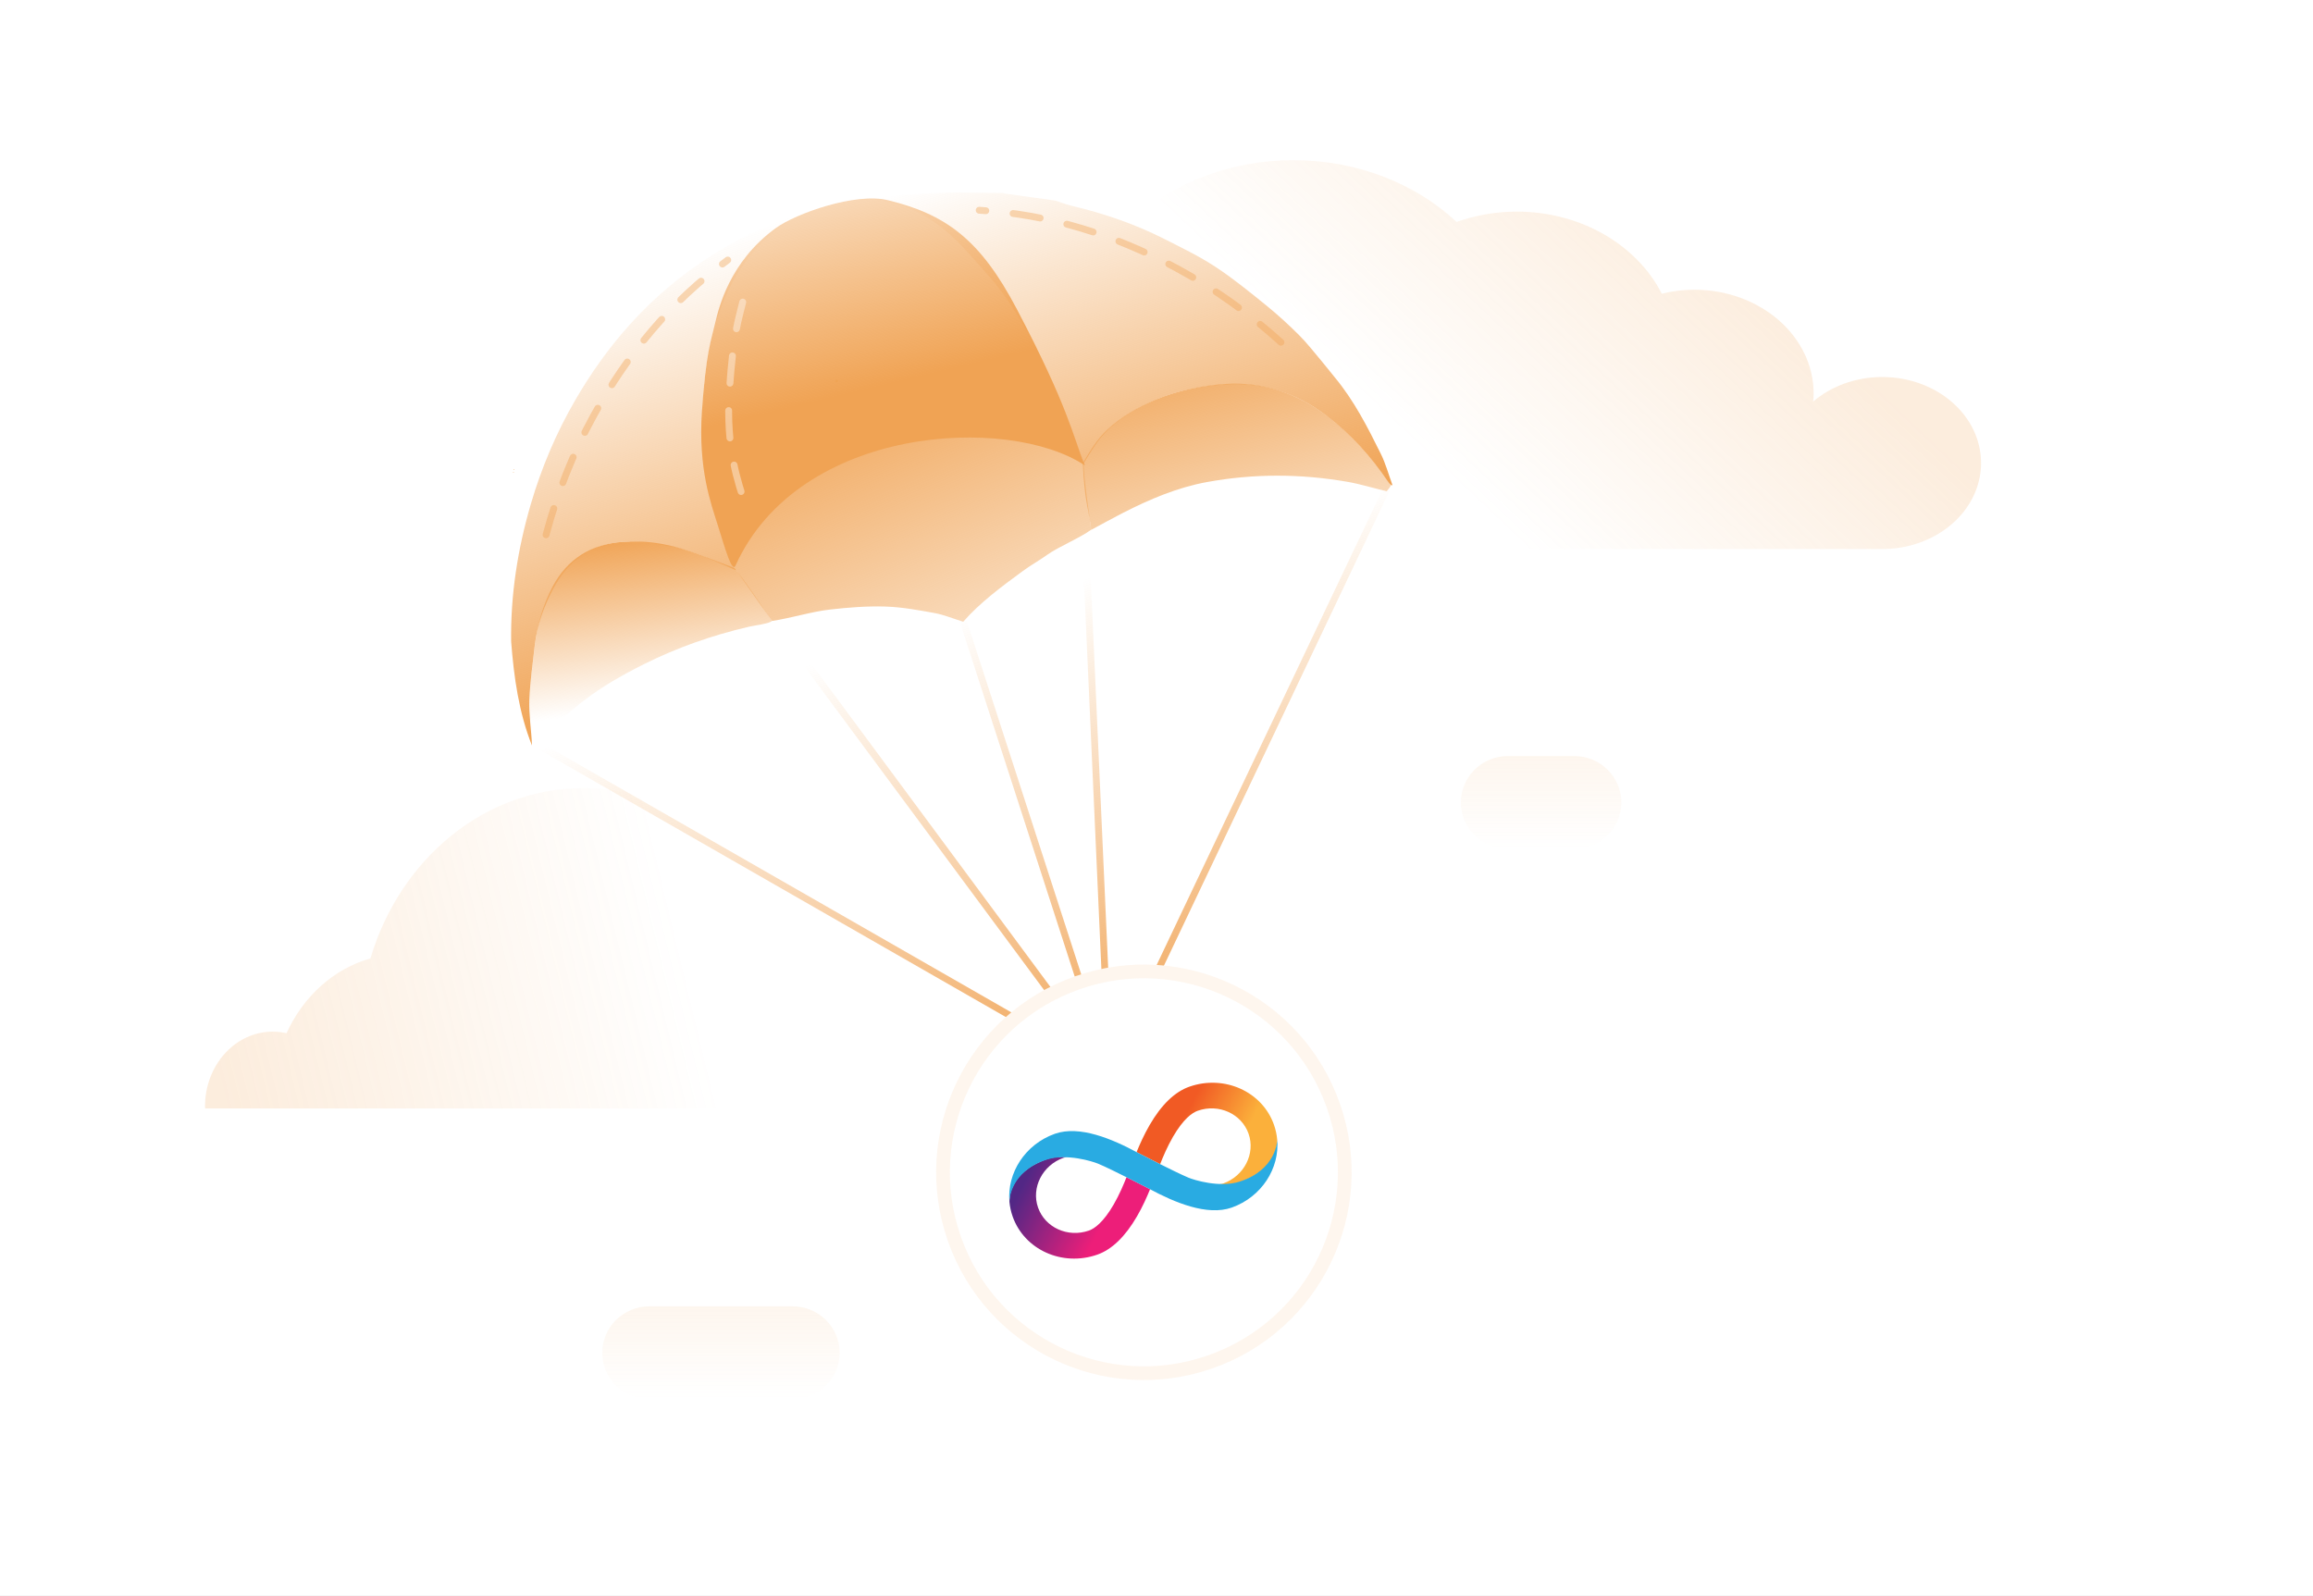
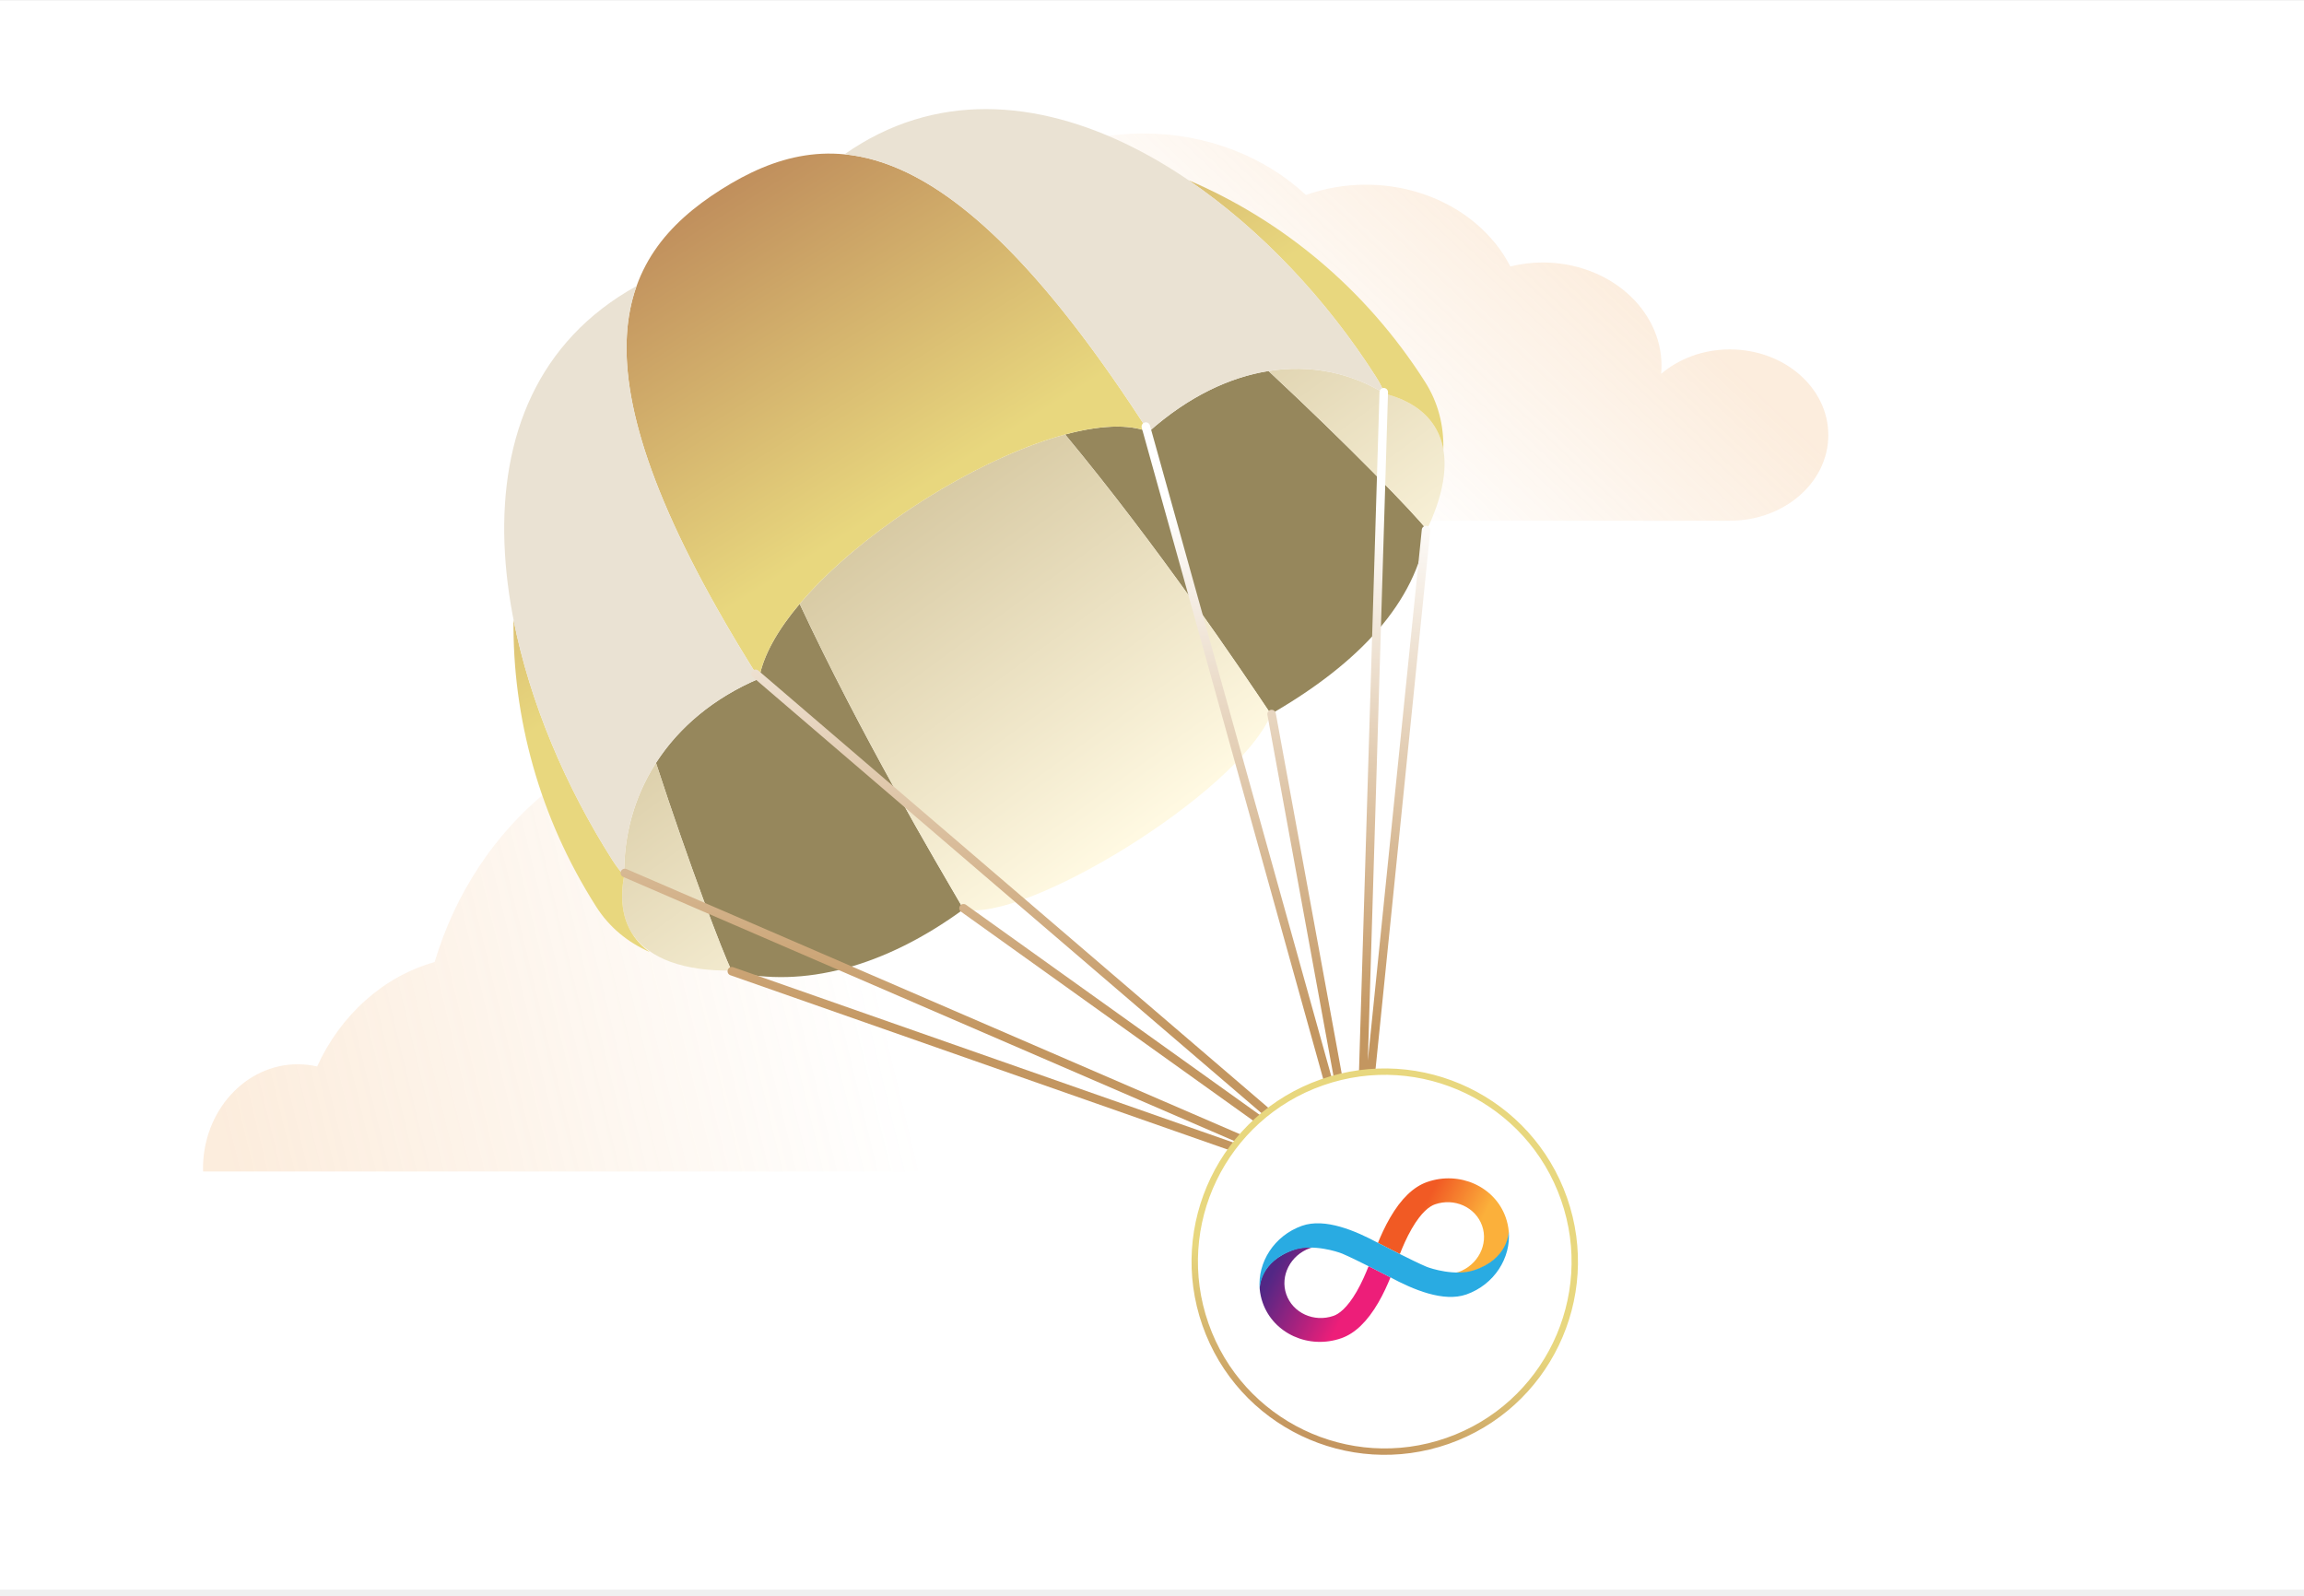
- <svg xmlns="http://www.w3.org/2000/svg" width="361" height="249" viewBox="0 0 361 249" fill="none">
-   <rect width="361" height="249" fill="white" />
-   <path opacity="0.2" d="M293.767 58.842C289.57 58.842 285.769 60.305 282.988 62.671C283.025 62.26 283.061 61.848 283.061 61.429C283.061 52.475 274.72 45.217 264.432 45.217C262.674 45.217 260.979 45.443 259.367 45.84C255.516 38.294 246.835 33.029 236.736 33.029C233.412 33.029 230.242 33.603 227.345 34.638C220.981 28.71 211.925 25 201.868 25C182.611 25 167 38.586 167 55.345C167 72.104 182.611 85.69 201.868 85.69C201.898 85.69 201.927 85.688 201.956 85.688H293.767C302.25 85.688 309.125 79.736 309.19 72.37V72.265C309.19 64.85 302.287 58.842 293.767 58.842Z" fill="url(#paint0_linear_6815_101143)" />
-   <path opacity="0.2" d="M182.477 162.237C180.565 162.237 178.775 162.808 177.227 163.789C174.206 159.786 169.67 157.227 164.58 157.227C160.615 157.227 156.978 158.774 154.134 161.348C150.822 153.966 143.933 148.889 135.966 148.889C131.932 148.889 128.176 150.196 125.018 152.439C121.288 135.545 107.498 123 91.047 123C75.539 123 62.397 134.15 57.816 149.582C52.072 151.196 47.322 155.528 44.72 161.254C44.023 161.094 43.302 161.009 42.563 161.009C36.729 161.009 32 166.231 32 172.671C32 172.783 32.012 172.89 32.015 173H193C192.582 166.981 188.035 162.237 182.477 162.237Z" fill="url(#paint1_linear_6815_101143)" />
-   <path opacity="0.1" d="M253.051 125.248C253.051 129.253 249.755 132.498 245.688 132.498H235.361C231.296 132.498 228 129.253 228 125.248C228 121.245 231.296 118 235.361 118H245.688C249.755 118 253.051 121.245 253.051 125.248Z" fill="url(#paint2_linear_6815_101143)" />
-   <path opacity="0.1" d="M131.05 211.132C131.05 215.137 127.754 218.382 123.687 218.382H101.359C97.294 218.382 93.999 215.137 93.999 211.132C93.999 207.129 97.294 203.884 101.359 203.884H123.687C127.754 203.884 131.05 207.129 131.05 211.132Z" fill="url(#paint3_linear_6815_101143)" />
-   <path d="M80.198 73.213C80.266 73.223 80.276 73.257 80.247 73.32C80.229 73.341 80.159 73.307 80.159 73.307C80.159 73.307 80.163 73.229 80.198 73.213Z" fill="#F0A354" />
-   <path d="M80.135 73.668C80.203 73.687 80.209 73.72 80.172 73.775C80.153 73.793 80.083 73.755 80.083 73.755C80.083 73.755 80.096 73.678 80.135 73.668Z" fill="#F0A354" />
-   <path d="M114.389 88.388C114.403 88.274 115.28 87.274 115.183 87.192C116.447 82.268 119.603 78.638 123.336 75.445C127.519 71.867 132.275 69.316 137.608 67.892C142.993 66.454 148.414 66.618 153.967 67.661C154.571 67.883 155.055 68.026 155.537 68.177C156.635 68.522 158.118 68.451 159.581 68.7C161.643 69.052 163.736 69.717 165.264 70.259C166.886 70.835 167.498 71.477 169.106 72.267C169.263 75.61 169.85 79.032 170.304 82.675C168.571 83.951 165.185 85.348 163.497 86.555C162.231 87.46 160.86 88.22 159.607 89.141C156.259 91.598 152.921 94.074 150.335 97.036C148.728 96.537 147.315 95.945 145.843 95.677C143.296 95.214 140.719 94.739 138.142 94.664C135.272 94.579 132.374 94.808 129.515 95.135C126.613 95.467 123.439 96.48 120.502 96.911C118.516 94.238 115.034 89.02 114.389 88.388Z" fill="url(#paint4_linear_6815_101143)" />
-   <path d="M114.621 88.644C116.568 91.014 118.85 94.565 120.474 96.877C120.448 97.287 117.232 97.703 116.821 97.831C111.098 99.172 105.677 101.07 100.509 103.657C93.037 107.398 89.119 110.437 83.541 116.431C83.333 115.77 83.179 116.868 82.953 116.13C82.813 113.763 82.528 111.485 82.625 109.223C82.748 106.344 83.154 103.476 83.487 100.609C83.848 97.506 84.762 94.358 86.212 91.607C88.523 87.223 92.3 84.906 97.225 84.568C104.321 84.082 109.098 86.616 114.621 88.644Z" fill="url(#paint5_linear_6815_101143)" />
-   <path d="M169.003 72.288C170.113 70.424 171.198 68.568 172.829 67.056C175.051 64.997 177.627 63.509 180.365 62.371C183.768 60.958 187.585 60.161 191.279 59.924C197.168 59.545 202.445 61.403 207.129 64.936C211.199 68.005 214.199 71.553 217.102 75.691C217.004 76.009 216.651 76.377 216.431 76.67C214.363 76.196 212.38 75.561 210.349 75.207C203.034 73.93 195.701 73.897 188.386 75.234C183.754 76.081 179.465 77.905 175.297 80.03C173.643 80.873 172.025 81.784 170.306 82.695C169.942 79.379 169.284 78.636 168.999 72.289C168.999 72.289 169.003 72.288 169.003 72.288Z" fill="url(#paint6_linear_6815_101143)" />
-   <path d="M130.602 59.247C130.691 59.307 130.726 59.39 130.785 59.535C130.692 59.606 130.574 59.616 130.412 59.586C130.428 59.454 130.488 59.361 130.602 59.247Z" fill="#D99823" />
-   <path d="M79.776 100.125C79.678 92.818 80.796 85.689 82.845 78.686C84.51 72.996 86.805 67.58 89.776 62.454C94.644 54.054 100.864 46.874 108.886 41.319C114.36 37.527 119.801 34.846 125.41 33.266C120.174 35.811 116.418 39.852 113.854 44.982C111.97 48.75 110.882 52.8 110.27 56.972C109.204 64.236 109.545 71.464 111.193 78.588C111.929 81.767 113.207 84.822 114.282 88.114C114.377 88.522 114.891 88.787 114.873 89.011C111.53 87.55 107.871 85.801 104.298 85.202C101.963 84.81 99.555 84.409 97.218 84.569C92.292 84.906 88.668 87.488 86.356 91.873C84.906 94.624 83.84 97.506 83.479 100.61C83.146 103.477 82.74 106.345 82.617 109.223C82.52 111.485 82.959 114.159 83.028 116.351C80.973 111.204 80.203 105.656 79.776 100.125Z" fill="url(#paint7_linear_6815_101143)" />
-   <path d="M156.564 30.12C156.71 30.14 156.771 30.197 156.838 30.207C159.422 30.572 162.007 30.933 164.672 31.299C165.604 31.583 166.44 31.925 167.309 32.131C172.322 33.316 177.165 34.981 181.76 37.31C184.435 38.667 187.157 39.981 189.658 41.62C192.422 43.432 195.001 45.537 197.576 47.62C199.374 49.075 201.087 50.647 202.727 52.278C203.974 53.517 205.056 54.923 206.194 56.27C206.916 57.125 207.594 58.016 208.309 58.875C211.326 62.501 213.452 66.669 215.524 70.858C216.26 72.347 216.7 73.982 217.302 75.64C217.33 75.729 217.243 75.765 217.139 75.723C216.922 75.54 216.799 75.405 216.698 75.255C214.012 71.295 210.872 67.773 207.029 64.875C202.345 61.342 197.153 59.616 191.264 59.995C187.57 60.232 183.956 60.897 180.554 62.311C177.816 63.448 175.24 64.936 173.018 66.996C171.387 68.508 170.238 70.48 169.128 72.343C167.891 69.128 166.802 65.761 165.457 62.592C164.156 59.526 162.741 56.5 161.218 53.538C160.037 51.239 158.706 49.003 157.266 46.857C156.124 45.154 154.783 43.568 153.411 42.038C151.561 39.974 149.756 37.82 147.637 36.059C145.279 34.1 142.645 32.435 139.556 31.735C138.744 31.551 137.932 31.372 137.12 31.19C137.113 31.09 137.107 30.989 137.1 30.889C137.706 30.776 138.308 30.601 138.919 30.562C141.912 30.372 144.906 30.144 147.904 30.071C150.761 30.002 153.622 30.106 156.564 30.12Z" fill="url(#paint8_linear_6815_101143)" />
-   <path d="M85.227 83.466C86.949 77 89.39 70.825 92.601 64.959C97.862 55.346 104.683 47.074 113.582 40.584" stroke="#F0A354" stroke-opacity="0.4" stroke-width="1.071" stroke-linecap="round" stroke-dasharray="4.28 4.28" />
-   <path d="M199.925 53.417C194.967 48.923 189.564 45.065 183.682 41.883C174.043 36.669 163.822 33.428 152.827 32.813" stroke="#F0A354" stroke-opacity="0.4" stroke-width="1.071" stroke-linecap="round" stroke-dasharray="4.28 4.28" />
-   <path d="M138.577 31.243C133.485 30.005 124.205 33.34 121.118 35.569C113.822 40.839 112.148 48.179 111.638 50.358C111.001 53.081 110.177 55.03 109.555 64.204C108.943 73.23 110.992 78.668 112.007 81.906C113.284 85.98 114.26 89.454 114.801 88.257C124.704 66.355 157.425 64.684 169.335 72.652C167.411 67.978 166.818 63.69 158.695 48.225C153.003 37.39 147.643 33.449 138.577 31.243Z" fill="url(#paint9_linear_6815_101143)" />
-   <path d="M115.923 47.144C115.286 49.868 114.462 51.816 113.839 60.991C113.227 70.016 115.276 75.454 116.292 78.692" stroke="white" stroke-opacity="0.4" stroke-width="1.071" stroke-linecap="round" stroke-dasharray="4.28 4.28" />
-   <path fill-rule="evenodd" clip-rule="evenodd" d="M171.21 165.661L113.881 88.266L114.79 87.599L171.627 164.422L149.782 96.971L150.801 96.641L172.447 163.479L168.324 71.573L169.394 71.528L173.591 165.194L216.535 74.819L217.304 75.686L173.384 168.13L83.026 116.35L82.908 115.048L171.21 165.661Z" fill="url(#paint10_linear_6815_101143)" />
-   <g clip-path="url(#clip0_6815_101143)">
-     <circle cx="178.532" cy="182.964" r="32.418" transform="rotate(-19.2943 178.532 182.964)" fill="white" />
-     <circle cx="178.532" cy="182.964" r="31.347" transform="rotate(-19.2943 178.532 182.964)" stroke="#F0A354" stroke-opacity="0.1" stroke-width="2.142" />
-     <path d="M185.63 169.602C183.349 170.401 181.264 172.416 179.425 175.59C178.553 177.095 177.877 178.616 177.39 179.814C177.39 179.814 177.39 179.814 177.4 179.819L177.397 179.812C177.397 179.812 179.148 180.725 181.067 181.689C181.517 180.542 182.188 178.96 183.062 177.439C184.698 174.616 186.072 173.66 186.944 173.355C190.223 172.207 193.777 173.821 194.873 176.949C195.96 180.057 194.182 183.537 190.917 184.704C190.768 184.756 190.569 184.802 190.311 184.838C191.408 184.905 192.538 184.837 193.515 184.495C199.521 182.392 199.354 178.145 199.335 177.84C199.266 177.077 199.101 176.31 198.836 175.554C197.02 170.365 191.091 167.691 185.63 169.602Z" fill="url(#paint11_linear_6815_101143)" />
-     <path d="M171.257 195.815C173.537 195.016 175.623 193.001 177.461 189.827C178.334 188.322 179.01 186.801 179.496 185.602C179.496 185.602 179.496 185.602 179.487 185.598L179.489 185.605C179.489 185.605 177.739 184.692 175.819 183.728C175.37 184.875 174.699 186.456 173.824 187.978C172.189 190.8 170.814 191.757 169.943 192.062C166.661 193.203 163.107 191.589 162.012 188.461C160.924 185.353 162.703 181.873 165.968 180.706C166.116 180.654 166.315 180.608 166.573 180.572C165.476 180.505 164.347 180.573 163.369 180.915C157.363 183.018 157.537 187.263 157.547 187.563C157.618 188.333 157.781 189.093 158.045 189.849C159.867 195.052 165.796 197.726 171.257 195.815Z" fill="url(#paint12_linear_6815_101143)" />
-     <path d="M193.473 184.416C190.372 185.416 186.347 184.162 185.489 183.8C183.269 182.864 177.936 180.098 177.517 179.879C173.575 177.747 168.491 175.602 164.652 176.946L164.645 176.949L164.638 176.951C159.984 178.604 157.151 183.069 157.548 187.563C157.531 187.265 157.698 182.815 163.384 180.98C166.485 179.98 170.536 181.264 171.401 181.623C173.621 182.559 178.955 185.325 179.373 185.544C183.313 187.669 188.397 189.814 192.236 188.47L192.243 188.468L192.25 188.465C196.903 186.813 199.744 182.345 199.34 177.853C199.35 178.154 199.164 182.572 193.473 184.416Z" fill="#29ABE2" />
+ <svg xmlns="http://www.w3.org/2000/svg" width="361" height="250" viewBox="0 0 361 250" fill="none">
+   <g clip-path="url(#clip0_7000_20280)">
+     <rect width="361" height="249" transform="translate(0 0.0957031)" fill="white" />
+     <path opacity="0.2" d="M271.043 54.756C266.846 54.756 263.046 56.219 260.265 58.586C260.301 58.174 260.337 57.762 260.337 57.343C260.337 48.389 251.996 41.131 241.708 41.131C239.95 41.131 238.255 41.357 236.643 41.754C232.792 34.208 224.111 28.943 214.012 28.943C210.688 28.943 207.519 29.517 204.622 30.552C198.258 24.624 189.202 20.914 179.145 20.914C159.887 20.914 144.276 34.499 144.276 51.259C144.276 68.018 159.887 81.604 179.145 81.604C179.174 81.604 179.203 81.602 179.232 81.602H271.043C279.527 81.602 286.402 75.65 286.467 68.284V68.179C286.467 60.764 279.563 54.756 271.043 54.756Z" fill="url(#paint0_linear_7000_20280)" />
+     <path opacity="0.2" d="M243.348 168.497C240.66 168.497 238.143 169.296 235.967 170.672C231.72 165.061 225.344 161.474 218.189 161.474C212.615 161.474 207.502 163.643 203.504 167.251C198.848 156.904 189.162 149.789 177.963 149.789C172.291 149.789 167.011 151.621 162.572 154.765C157.328 131.087 137.942 113.506 114.816 113.506C93.015 113.506 74.54 129.132 68.1 150.76C60.025 153.022 53.348 159.093 49.689 167.119C48.709 166.895 47.696 166.775 46.657 166.775C38.455 166.775 31.808 174.093 31.808 183.12C31.808 183.276 31.824 183.427 31.828 183.581H258.141C257.553 175.144 251.162 168.497 243.348 168.497Z" fill="url(#paint1_linear_7000_20280)" />
+     <path fill-rule="evenodd" clip-rule="evenodd" d="M199.158 111.957C194.306 104.722 181.501 85.688 166.892 68.087C172.142 66.674 176.748 66.388 179.984 67.666L179.984 67.665C186.195 62.145 192.632 59.113 198.76 58.14C211.215 69.742 221.644 80.509 223.564 83.016C221.868 94.477 212.839 103.925 199.431 111.72L199.158 111.957ZM118.937 106.342C119.568 102.691 121.885 98.668 125.296 94.631C134.942 115.257 146.559 134.893 150.98 142.479C138.601 151.534 125.818 154.915 114.672 152.209C113.26 149.357 108.005 135.551 102.784 119.549C106.34 114.021 111.761 109.399 118.937 106.342ZM98.255 57.088L98.255 57.088C98.623 62.519 98.622 62.517 98.255 57.088ZM144.138 28.091C147.84 30.147 147.84 30.147 144.138 28.091L144.138 28.091Z" fill="#96875C" />
+     <path fill-rule="evenodd" clip-rule="evenodd" d="M125.296 94.63C134.882 83.278 153.112 71.798 166.893 68.086C181.503 85.689 194.307 104.722 199.158 111.956C193.841 124.414 160.336 144.767 150.981 142.478C146.559 134.892 134.939 115.251 125.296 94.63ZM102.905 119.92C108.023 135.57 113.146 149.049 114.62 152.101C107.26 152.171 101.785 150.318 99.087 146.357C97.509 143.877 97.125 140.773 97.8 137.215C97.71 130.934 99.377 124.902 102.705 119.673L102.784 119.549L102.905 119.92ZM216.987 61.705C220.503 62.607 223.157 64.274 224.736 66.752L224.842 66.924L224.934 67.076L225.021 67.23L225.106 67.384L225.187 67.541L225.278 67.722L225.352 67.879L225.424 68.039L225.493 68.196L225.55 68.336L225.613 68.497L225.673 68.657L225.691 68.709C225.728 68.811 225.764 68.915 225.798 69.019L225.85 69.187L225.865 69.238C225.903 69.364 225.937 69.491 225.971 69.618L226.013 69.788L226.026 69.842C226.047 69.935 226.068 70.028 226.087 70.121L226.124 70.302L226.146 70.424C226.782 73.956 225.848 78.246 223.565 83.014C221.645 80.509 211.216 69.741 198.761 58.14C205.425 57.081 211.729 58.455 216.987 61.705Z" fill="url(#paint2_linear_7000_20280)" />
+     <path fill-rule="evenodd" clip-rule="evenodd" d="M186.237 28.243C200.87 34.494 213.96 45.201 223.268 59.818C225.332 63.058 226.236 66.639 226.151 70.446C225.911 69.101 225.444 67.863 224.736 66.752C223.157 64.273 220.503 62.608 216.987 61.704C216.598 60.787 216.125 59.886 215.567 59.01C208.015 47.151 197.7 36.04 186.237 28.243ZM80.461 97.1C83.02 110.157 88.736 123.447 95.958 134.787C96.516 135.664 97.133 136.474 97.8 137.215C97.125 140.774 97.509 143.878 99.087 146.357C99.795 147.468 100.719 148.416 101.838 149.204C98.347 147.663 95.482 145.325 93.418 142.084C84.476 128.042 80.291 112.382 80.461 97.1ZM118.937 106.342C88.242 57.685 96.255 40.3 112.975 29.708C129.694 19.116 148.877 19.27 179.985 67.664C165.238 61.836 122.02 88.526 118.937 106.342Z" fill="url(#paint3_linear_7000_20280)" />
+     <path fill-rule="evenodd" clip-rule="evenodd" d="M99.741 44.821C95.478 56.757 99.23 75.105 118.937 106.341C104.936 112.306 97.614 124.229 97.8 137.215C97.132 136.474 96.516 135.664 95.958 134.788C77.068 105.124 68.48 62.126 99.741 44.821ZM132.315 24.184C160.505 4.374 196.677 29.345 215.567 59.01C216.125 59.887 216.598 60.786 216.987 61.706C206.895 55.466 192.948 56.14 179.984 67.665C160.013 36.596 144.957 25.409 132.315 24.184Z" fill="#EAE2D3" />
+     <path fill-rule="evenodd" clip-rule="evenodd" d="M200.967 177.276L151.359 141.786C151.06 141.572 150.643 141.641 150.428 141.939C150.213 142.239 150.282 142.654 150.581 142.87L206.993 183.227L98.167 136.188C97.829 136.042 97.435 136.198 97.288 136.534C97.142 136.872 97.297 137.264 97.636 137.411L196.985 180.352L114.887 151.569C114.54 151.446 114.158 151.628 114.036 151.976C113.914 152.323 114.097 152.703 114.445 152.825L212.681 187.267L212.682 187.267L212.685 187.268L212.688 187.269L212.692 187.271L212.694 187.272L212.695 187.272L212.698 187.273L212.7 187.274L212.703 187.275L212.709 187.276L212.71 187.277L212.711 187.277L212.714 187.278L212.716 187.278L212.719 187.28L212.725 187.281L212.727 187.282L212.73 187.283L212.73 187.283L212.735 187.284L212.745 187.287L212.751 187.288L212.765 187.292L212.767 187.292L212.768 187.293L212.774 187.294L212.784 187.296L212.79 187.297L212.79 187.297L212.792 187.297L212.8 187.299L212.806 187.3L212.808 187.3L212.809 187.3L212.817 187.301L212.822 187.302L212.824 187.302L212.827 187.303L212.828 187.303L212.828 187.303L212.833 187.304L212.837 187.304L212.84 187.305L212.843 187.305L212.844 187.305L212.846 187.305L212.849 187.305L212.853 187.306L212.856 187.306L212.859 187.306L212.86 187.306L212.863 187.307L212.866 187.307L212.869 187.307L212.873 187.307L212.875 187.307L212.876 187.308L212.879 187.308L212.882 187.308L212.885 187.308L212.89 187.308L212.891 187.308L212.892 187.308L212.897 187.308L212.898 187.308L212.901 187.308L212.906 187.308L212.907 187.308L212.91 187.309L212.914 187.308L212.916 187.308L212.917 187.308L212.922 187.308L212.923 187.308L212.926 187.308L212.932 187.308L212.933 187.308L212.938 187.308L212.941 187.308L212.942 187.308L212.948 187.308L212.948 187.308L212.949 187.307L212.955 187.307L212.957 187.307L212.96 187.307L212.963 187.307L212.965 187.307L212.968 187.306L212.971 187.306L212.973 187.306L212.976 187.306L212.977 187.305L212.982 187.305L212.987 187.305L212.99 187.304L212.992 187.304L212.993 187.304C213.036 187.299 213.076 187.29 213.116 187.277L213.116 187.277L213.117 187.277L213.126 187.274L213.129 187.273L213.132 187.272L213.138 187.27L213.141 187.269L213.142 187.268L213.148 187.266L213.164 187.26C213.168 187.258 213.174 187.256 213.179 187.254L213.187 187.25L213.193 187.247L213.202 187.243L213.203 187.242L213.203 187.242L213.209 187.24L213.217 187.236L213.218 187.235L213.219 187.234L213.224 187.233L213.225 187.232L213.227 187.231L213.23 187.229L213.233 187.227L213.236 187.226L213.237 187.225L213.238 187.224L213.24 187.224L213.243 187.222L213.247 187.219L213.25 187.218L213.252 187.217L213.253 187.216L213.253 187.216L213.257 187.213L213.262 187.211L213.265 187.209L213.268 187.207L213.272 187.205L213.275 187.202L213.278 187.2L213.282 187.198L213.285 187.196L213.29 187.193L213.292 187.191L213.295 187.189L213.298 187.187L213.303 187.184L213.306 187.181L213.309 187.179L213.311 187.177L213.316 187.174L213.32 187.171L213.322 187.17L213.323 187.168L213.329 187.164L213.332 187.162C213.349 187.153 213.365 187.144 213.383 187.134L213.393 187.128L213.395 187.126L213.396 187.126L213.406 187.119L213.406 187.119C213.49 187.064 213.561 186.99 213.614 186.901L213.614 186.899L213.615 186.896L213.619 186.89L213.621 186.888L213.622 186.885L213.627 186.876L213.627 186.875C213.653 186.826 213.673 186.773 213.687 186.717L213.69 186.702C213.7 186.66 213.704 186.618 213.704 186.575L213.752 184.994L224.101 83.131C224.138 82.766 223.871 82.438 223.504 82.402C223.138 82.364 222.811 82.63 222.773 82.996L214.32 166.199L217.482 61.482C217.492 61.115 217.203 60.807 216.834 60.797C216.466 60.785 216.158 61.075 216.146 61.442L212.541 180.892L199.895 111.776C199.828 111.415 199.48 111.174 199.118 111.241C198.756 111.307 198.515 111.654 198.581 112.016L209.612 172.307L180.178 66.67C180.079 66.316 179.711 66.108 179.356 66.207C179.001 66.304 178.793 66.671 178.891 67.026L211.682 184.708L118.823 105.082C118.544 104.842 118.122 104.874 117.882 105.152C117.642 105.432 117.673 105.852 117.953 106.091L200.967 177.276Z" fill="url(#paint4_linear_7000_20280)" />
+     <g clip-path="url(#clip1_7000_20280)">
+       <circle cx="216.969" cy="197.703" r="29.766" transform="rotate(-19.2943 216.969 197.703)" fill="white" stroke="url(#paint5_linear_7000_20280)" />
+       <path d="M223.595 185.229C221.466 185.975 219.519 187.856 217.802 190.82C216.988 192.225 216.357 193.645 215.902 194.764C215.902 194.764 215.902 194.764 215.911 194.768L215.909 194.761C215.909 194.761 217.543 195.614 219.335 196.514C219.755 195.443 220.381 193.966 221.198 192.546C222.725 189.911 224.008 189.018 224.821 188.733C227.883 187.661 231.202 189.168 232.224 192.089C233.24 194.99 231.579 198.24 228.531 199.329C228.392 199.377 228.207 199.42 227.966 199.454C228.99 199.517 230.044 199.453 230.957 199.134C236.564 197.171 236.408 193.205 236.39 192.92C236.327 192.208 236.172 191.492 235.925 190.786C234.229 185.941 228.693 183.445 223.595 185.229Z" fill="url(#paint6_linear_7000_20280)" />
+       <path d="M210.176 209.702C212.305 208.956 214.252 207.075 215.968 204.112C216.783 202.707 217.414 201.286 217.868 200.167C217.868 200.167 217.868 200.167 217.86 200.163L217.862 200.17C217.862 200.17 216.227 199.317 214.435 198.418C214.016 199.488 213.389 200.965 212.573 202.385C211.046 205.021 209.762 205.913 208.949 206.198C205.885 207.263 202.567 205.757 201.544 202.836C200.528 199.935 202.189 196.685 205.237 195.596C205.376 195.548 205.562 195.504 205.802 195.471C204.778 195.408 203.724 195.472 202.812 195.791C197.204 197.754 197.367 201.718 197.376 201.998C197.442 202.717 197.594 203.427 197.841 204.133C199.541 208.99 205.077 211.487 210.176 209.702Z" fill="url(#paint7_linear_7000_20280)" />
+       <path d="M230.918 199.06C228.023 199.993 224.265 198.822 223.464 198.485C221.392 197.611 216.412 195.028 216.021 194.824C212.34 192.833 207.594 190.831 204.01 192.086L204.003 192.088L203.996 192.09C199.652 193.633 197.006 197.802 197.377 201.998C197.361 201.72 197.517 197.565 202.826 195.851C205.721 194.918 209.504 196.117 210.311 196.452C212.384 197.326 217.363 199.908 217.754 200.113C221.433 202.097 226.179 204.099 229.763 202.845L229.77 202.842L229.777 202.84C234.121 201.297 236.773 197.126 236.396 192.932C236.405 193.213 236.231 197.338 230.918 199.06Z" fill="#29ABE2" />
+     </g>
  </g>
  <defs>
-     <linearGradient id="paint0_linear_6815_101143" x1="276.5" y1="45" x2="238.095" y2="85.69" gradientUnits="userSpaceOnUse">
+     <linearGradient id="paint0_linear_7000_20280" x1="253.776" y1="40.914" x2="215.371" y2="81.604" gradientUnits="userSpaceOnUse">
      <stop stop-color="#F0A354" />
      <stop offset="1" stop-color="#F0A354" stop-opacity="0" />
    </linearGradient>
-     <linearGradient id="paint1_linear_6815_101143" x1="34" y1="167" x2="106.845" y2="149.483" gradientUnits="userSpaceOnUse">
+     <linearGradient id="paint1_linear_7000_20280" x1="34.619" y1="175.172" x2="136.99" y2="150.479" gradientUnits="userSpaceOnUse">
      <stop stop-color="#F0A354" />
      <stop offset="1" stop-color="#F0A354" stop-opacity="0" />
    </linearGradient>
-     <linearGradient id="paint2_linear_6815_101143" x1="246.525" y1="118" x2="246.525" y2="132.498" gradientUnits="userSpaceOnUse">
-       <stop stop-color="#F0A354" />
-       <stop offset="1" stop-color="#F0A354" stop-opacity="0" />
+     <linearGradient id="paint2_linear_7000_20280" x1="151.816" y1="69.638" x2="190.181" y2="122.273" gradientUnits="userSpaceOnUse">
+       <stop stop-color="#D6C8A1" />
+       <stop offset="1" stop-color="#FFF9E2" />
    </linearGradient>
-     <linearGradient id="paint3_linear_6815_101143" x1="112.524" y1="203.884" x2="112.524" y2="218.382" gradientUnits="userSpaceOnUse">
-       <stop stop-color="#F0A354" />
-       <stop offset="1" stop-color="#F0A354" stop-opacity="0" />
+     <linearGradient id="paint3_linear_7000_20280" x1="141.686" y1="78.226" x2="99.8" y2="11.442" gradientUnits="userSpaceOnUse">
+       <stop stop-color="#E8D77E" />
+       <stop offset="1" stop-color="#B0724F" />
    </linearGradient>
-     <linearGradient id="paint4_linear_6815_101143" x1="152.586" y1="96.931" x2="135.762" y2="55.597" gradientUnits="userSpaceOnUse">
-       <stop stop-color="#F0A354" stop-opacity="0.4" />
-       <stop offset="1" stop-color="#F0A354" />
+     <linearGradient id="paint4_linear_7000_20280" x1="160.778" y1="162.008" x2="159.543" y2="80.195" gradientUnits="userSpaceOnUse">
+       <stop stop-color="#C39660" />
+       <stop offset="1" stop-color="white" />
    </linearGradient>
-     <linearGradient id="paint5_linear_6815_101143" x1="106.804" y1="109.646" x2="103.38" y2="82.902" gradientUnits="userSpaceOnUse">
-       <stop stop-color="#F0A354" stop-opacity="0" />
-       <stop offset="1" stop-color="#F0A354" />
+     <linearGradient id="paint5_linear_7000_20280" x1="212.141" y1="201.772" x2="190.703" y2="231.13" gradientUnits="userSpaceOnUse">
+       <stop stop-color="#E8D77E" />
+       <stop offset="1" stop-color="#B0724F" />
    </linearGradient>
-     <linearGradient id="paint6_linear_6815_101143" x1="199.355" y1="82.49" x2="190.845" y2="49.54" gradientUnits="userSpaceOnUse">
-       <stop stop-color="#F0A354" stop-opacity="0.4" />
-       <stop offset="1" stop-color="#F0A354" />
-     </linearGradient>
-     <linearGradient id="paint7_linear_6815_101143" x1="114.131" y1="106.6" x2="94.202" y2="43.029" gradientUnits="userSpaceOnUse">
-       <stop stop-color="#F0A354" />
-       <stop offset="1" stop-color="#F0A354" stop-opacity="0" />
-     </linearGradient>
-     <linearGradient id="paint8_linear_6815_101143" x1="187.166" y1="85.169" x2="167.192" y2="21.455" gradientUnits="userSpaceOnUse">
-       <stop stop-color="#F0A354" />
-       <stop offset="1" stop-color="#F0A354" stop-opacity="0" />
-     </linearGradient>
-     <linearGradient id="paint9_linear_6815_101143" x1="136.246" y1="60.495" x2="124.187" y2="10.211" gradientUnits="userSpaceOnUse">
-       <stop stop-color="#F0A354" />
-       <stop offset="1" stop-color="#F0A354" stop-opacity="0" />
-     </linearGradient>
-     <linearGradient id="paint10_linear_6815_101143" x1="150.357" y1="96.227" x2="172.827" y2="168.304" gradientUnits="userSpaceOnUse">
-       <stop stop-color="#F0A354" stop-opacity="0" />
-       <stop offset="1" stop-color="#F0A354" />
-     </linearGradient>
-     <linearGradient id="paint11_linear_6815_101143" x1="180.907" y1="172.652" x2="198.969" y2="181.975" gradientUnits="userSpaceOnUse">
+     <linearGradient id="paint6_linear_7000_20280" x1="219.186" y1="188.077" x2="236.049" y2="196.781" gradientUnits="userSpaceOnUse">
      <stop offset="0.21" stop-color="#F15A24" />
      <stop offset="0.684" stop-color="#FBB03B" />
    </linearGradient>
-     <linearGradient id="paint12_linear_6815_101143" x1="175.979" y1="192.765" x2="157.918" y2="183.442" gradientUnits="userSpaceOnUse">
+     <linearGradient id="paint7_linear_7000_20280" x1="214.585" y1="206.854" x2="197.722" y2="198.15" gradientUnits="userSpaceOnUse">
      <stop offset="0.21" stop-color="#ED1E79" />
      <stop offset="0.893" stop-color="#522785" />
    </linearGradient>
-     <clipPath id="clip0_6815_101143">
-       <path d="M147.936 193.675C142.02 176.777 150.923 158.282 167.821 152.367C184.719 146.451 203.214 155.354 209.129 172.252C215.045 189.15 206.142 207.645 189.244 213.56C172.346 219.476 153.851 210.573 147.936 193.675Z" fill="white" />
+     <clipPath id="clip0_7000_20280">
+       <rect width="361" height="249" fill="white" transform="translate(0 0.0957031)" />
+     </clipPath>
+     <clipPath id="clip1_7000_20280">
+       <path d="M188.403 207.704C182.88 191.927 191.192 174.66 206.969 169.137C222.745 163.614 240.013 171.926 245.536 187.703C251.059 203.48 242.747 220.747 226.97 226.27C211.193 231.793 193.926 223.481 188.403 207.704Z" fill="white" />
    </clipPath>
  </defs>
</svg>
